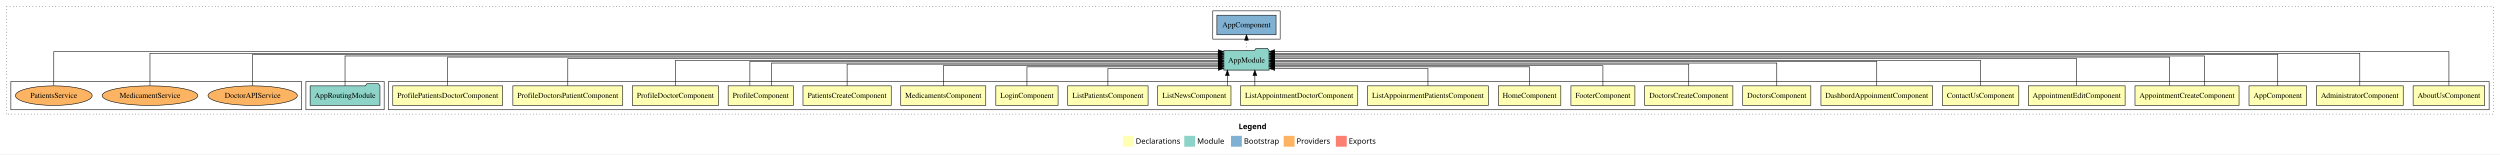
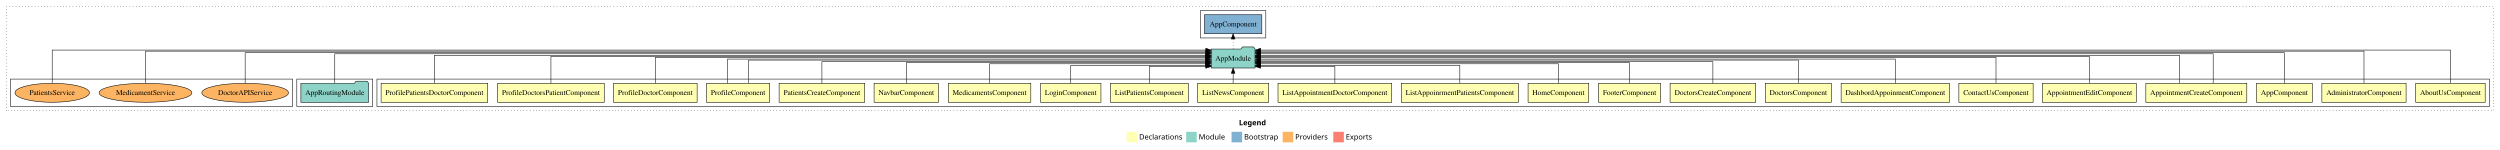
- <svg xmlns="http://www.w3.org/2000/svg" width="4601pt" height="284pt" viewBox="0.00 0.00 4601.00 284.00">
+ <svg xmlns="http://www.w3.org/2000/svg" width="4742pt" height="284pt" viewBox="0.00 0.00 4742.00 284.00">
  <g id="graph0" class="graph" transform="scale(1 1) rotate(0) translate(4 280)">
-     <polygon fill="white" stroke="transparent" points="-4,4 -4,-280 4597,-280 4597,4 -4,4" />
-     <text text-anchor="start" x="2275.51" y="-42.4" font-family="sans-serif" font-weight="bold" font-size="14.00">Legend</text>
-     <polygon fill="#ffffb3" stroke="transparent" points="2062.5,-10 2062.5,-30 2082.5,-30 2082.5,-10 2062.5,-10" />
-     <text text-anchor="start" x="2086.13" y="-15.4" font-family="sans-serif" font-size="14.00">  Declarations</text>
-     <polygon fill="#8dd3c7" stroke="transparent" points="2175.5,-10 2175.5,-30 2195.5,-30 2195.5,-10 2175.5,-10" />
-     <text text-anchor="start" x="2199.23" y="-15.4" font-family="sans-serif" font-size="14.00">  Module</text>
-     <polygon fill="#80b1d3" stroke="transparent" points="2261.5,-10 2261.5,-30 2281.5,-30 2281.5,-10 2261.5,-10" />
-     <text text-anchor="start" x="2285.28" y="-15.4" font-family="sans-serif" font-size="14.00">  Bootstrap</text>
-     <polygon fill="#fdb462" stroke="transparent" points="2358.5,-10 2358.5,-30 2378.5,-30 2378.5,-10 2358.5,-10" />
-     <text text-anchor="start" x="2382.17" y="-15.4" font-family="sans-serif" font-size="14.00">  Providers</text>
-     <polygon fill="#fb8072" stroke="transparent" points="2454.5,-10 2454.5,-30 2474.5,-30 2474.5,-10 2454.5,-10" />
-     <text text-anchor="start" x="2478.23" y="-15.4" font-family="sans-serif" font-size="14.00">  Exports</text>
+     <polygon fill="white" stroke="transparent" points="-4,4 -4,-280 4738,-280 4738,4 -4,4" />
+     <text text-anchor="start" x="2346.01" y="-42.4" font-family="sans-serif" font-weight="bold" font-size="14.00">Legend</text>
+     <polygon fill="#ffffb3" stroke="transparent" points="2133,-10 2133,-30 2153,-30 2153,-10 2133,-10" />
+     <text text-anchor="start" x="2156.63" y="-15.4" font-family="sans-serif" font-size="14.00">  Declarations</text>
+     <polygon fill="#8dd3c7" stroke="transparent" points="2246,-10 2246,-30 2266,-30 2266,-10 2246,-10" />
+     <text text-anchor="start" x="2269.73" y="-15.4" font-family="sans-serif" font-size="14.00">  Module</text>
+     <polygon fill="#80b1d3" stroke="transparent" points="2332,-10 2332,-30 2352,-30 2352,-10 2332,-10" />
+     <text text-anchor="start" x="2355.78" y="-15.4" font-family="sans-serif" font-size="14.00">  Bootstrap</text>
+     <polygon fill="#fdb462" stroke="transparent" points="2429,-10 2429,-30 2449,-30 2449,-10 2429,-10" />
+     <text text-anchor="start" x="2452.67" y="-15.4" font-family="sans-serif" font-size="14.00">  Providers</text>
+     <polygon fill="#fb8072" stroke="transparent" points="2525,-10 2525,-30 2545,-30 2545,-10 2525,-10" />
+     <text text-anchor="start" x="2548.73" y="-15.4" font-family="sans-serif" font-size="14.00">  Exports</text>
    <g id="clust1" class="cluster">
-       <polygon fill="none" stroke="black" stroke-dasharray="1,5" points="8,-70 8,-268 4585,-268 4585,-70 8,-70" />
+       <polygon fill="none" stroke="black" stroke-dasharray="1,5" points="8,-70 8,-268 4726,-268 4726,-70 8,-70" />
    </g>
    <g id="clust2" class="cluster">
-       <polygon fill="none" stroke="black" points="711,-78 711,-130 4577,-130 4577,-78 711,-78" />
-     </g>
-     <g id="clust25" class="cluster">
+       <polygon fill="none" stroke="black" points="711,-78 711,-130 4718,-130 4718,-78 711,-78" />
+     </g>
+     <g id="clust26" class="cluster">
      <polygon fill="none" stroke="black" points="559,-78 559,-130 703,-130 703,-78 559,-78" />
    </g>
-     <g id="clust27" class="cluster">
-       <polygon fill="none" stroke="black" points="2228,-208 2228,-260 2352,-260 2352,-208 2228,-208" />
-     </g>
    <g id="clust28" class="cluster">
+       <polygon fill="none" stroke="black" points="2273,-208 2273,-260 2397,-260 2397,-208 2273,-208" />
+     </g>
+     <g id="clust29" class="cluster">
      <polygon fill="none" stroke="black" points="16,-78 16,-130 551,-130 551,-78 16,-78" />
    </g>
    <g id="node1" class="node">
-       <polygon fill="#ffffb3" stroke="black" points="4568.88,-122 4437.12,-122 4437.12,-86 4568.88,-86 4568.88,-122" />
-       <text text-anchor="middle" x="4503" y="-99.8" font-family="Times,serif" font-size="14.00">AboutUsComponent</text>
-     </g>
-     <g id="node23" class="node">
-       <polygon fill="#8dd3c7" stroke="black" points="2331.66,-187 2328.66,-191 2307.66,-191 2304.66,-187 2248.34,-187 2248.34,-151 2331.66,-151 2331.66,-187" />
-       <text text-anchor="middle" x="2290" y="-164.8" font-family="Times,serif" font-size="14.00">AppModule</text>
+       <polygon fill="#ffffb3" stroke="black" points="4709.88,-122 4578.12,-122 4578.12,-86 4709.88,-86 4709.88,-122" />
+       <text text-anchor="middle" x="4644" y="-99.8" font-family="Times,serif" font-size="14.00">AboutUsComponent</text>
+     </g>
+     <g id="node24" class="node">
+       <polygon fill="#8dd3c7" stroke="black" points="2376.66,-187 2373.66,-191 2352.66,-191 2349.66,-187 2293.34,-187 2293.34,-151 2376.66,-151 2376.66,-187" />
+       <text text-anchor="middle" x="2335" y="-164.8" font-family="Times,serif" font-size="14.00">AppModule</text>
    </g>
    <g id="edge1" class="edge">
-       <path fill="none" stroke="black" d="M4503,-122.38C4503,-146.28 4503,-185 4503,-185 4503,-185 2341.74,-185 2341.74,-185" />
-       <polygon fill="black" stroke="black" points="2341.74,-181.5 2331.74,-185 2341.74,-188.5 2341.74,-181.5" />
+       <path fill="none" stroke="black" d="M4644,-122.38C4644,-146.28 4644,-185 4644,-185 4644,-185 2387.05,-185 2387.05,-185" />
+       <polygon fill="black" stroke="black" points="2387.05,-181.5 2377.05,-185 2387.05,-188.5 2387.05,-181.5" />
    </g>
    <g id="node2" class="node">
-       <polygon fill="#ffffb3" stroke="black" points="4418.87,-122 4259.13,-122 4259.13,-86 4418.87,-86 4418.87,-122" />
-       <text text-anchor="middle" x="4339" y="-99.8" font-family="Times,serif" font-size="14.00">AdministratorComponent</text>
+       <polygon fill="#ffffb3" stroke="black" points="4559.87,-122 4400.13,-122 4400.13,-86 4559.87,-86 4559.87,-122" />
+       <text text-anchor="middle" x="4480" y="-99.8" font-family="Times,serif" font-size="14.00">AdministratorComponent</text>
    </g>
    <g id="edge2" class="edge">
-       <path fill="none" stroke="black" d="M4339,-122.09C4339,-145.13 4339,-182 4339,-182 4339,-182 2341.86,-182 2341.86,-182" />
-       <polygon fill="black" stroke="black" points="2341.86,-178.5 2331.86,-182 2341.86,-185.5 2341.86,-178.5" />
+       <path fill="none" stroke="black" d="M4480,-122.32C4480,-145.66 4480,-183 4480,-183 4480,-183 2386.89,-183 2386.89,-183" />
+       <polygon fill="black" stroke="black" points="2386.89,-179.5 2376.89,-183 2386.89,-186.5 2386.89,-179.5" />
    </g>
    <g id="node3" class="node">
-       <polygon fill="#ffffb3" stroke="black" points="4240.94,-122 4135.06,-122 4135.06,-86 4240.94,-86 4240.94,-122" />
-       <text text-anchor="middle" x="4188" y="-99.8" font-family="Times,serif" font-size="14.00">AppComponent</text>
+       <polygon fill="#ffffb3" stroke="black" points="4381.94,-122 4276.06,-122 4276.06,-86 4381.94,-86 4381.94,-122" />
+       <text text-anchor="middle" x="4329" y="-99.8" font-family="Times,serif" font-size="14.00">AppComponent</text>
    </g>
    <g id="edge3" class="edge">
-       <path fill="none" stroke="black" d="M4188,-122.01C4188,-144.49 4188,-180 4188,-180 4188,-180 2341.85,-180 2341.85,-180" />
-       <polygon fill="black" stroke="black" points="2341.85,-176.5 2331.85,-180 2341.85,-183.5 2341.85,-176.5" />
+       <path fill="none" stroke="black" d="M4329,-122.01C4329,-144.49 4329,-180 4329,-180 4329,-180 2387.11,-180 2387.11,-180" />
+       <polygon fill="black" stroke="black" points="2387.11,-176.5 2377.11,-180 2387.11,-183.5 2387.11,-176.5" />
    </g>
    <g id="node4" class="node">
-       <polygon fill="#ffffb3" stroke="black" points="4116.75,-122 3925.25,-122 3925.25,-86 4116.75,-86 4116.75,-122" />
-       <text text-anchor="middle" x="4021" y="-99.8" font-family="Times,serif" font-size="14.00">AppointmentCreateComponent</text>
+       <polygon fill="#ffffb3" stroke="black" points="4257.75,-122 4066.25,-122 4066.25,-86 4257.75,-86 4257.75,-122" />
+       <text text-anchor="middle" x="4162" y="-99.8" font-family="Times,serif" font-size="14.00">AppointmentCreateComponent</text>
    </g>
    <g id="edge4" class="edge">
-       <path fill="none" stroke="black" d="M3989.04,-122.28C3989.04,-143.32 3989.04,-175 3989.04,-175 3989.04,-175 2342,-175 2342,-175" />
-       <polygon fill="black" stroke="black" points="2342,-171.5 2332,-175 2342,-178.5 2342,-171.5" />
+       <path fill="none" stroke="black" d="M4130.04,-122.28C4130.04,-143.32 4130.04,-175 4130.04,-175 4130.04,-175 2386.73,-175 2386.73,-175" />
+       <polygon fill="black" stroke="black" points="2386.73,-171.5 2376.73,-175 2386.73,-178.5 2386.73,-171.5" />
    </g>
    <g id="edge5" class="edge">
-       <path fill="none" stroke="black" d="M4052.96,-122.04C4052.96,-143.66 4052.96,-177 4052.96,-177 4052.96,-177 2341.84,-177 2341.84,-177" />
-       <polygon fill="black" stroke="black" points="2341.84,-173.5 2331.84,-177 2341.84,-180.5 2341.84,-173.5" />
+       <path fill="none" stroke="black" d="M4193.96,-122.29C4193.96,-144.21 4193.96,-178 4193.96,-178 4193.96,-178 2386.88,-178 2386.88,-178" />
+       <polygon fill="black" stroke="black" points="2386.88,-174.5 2376.88,-178 2386.88,-181.5 2386.88,-174.5" />
    </g>
    <g id="node5" class="node">
-       <polygon fill="#ffffb3" stroke="black" points="3907.05,-122 3728.95,-122 3728.95,-86 3907.05,-86 3907.05,-122" />
-       <text text-anchor="middle" x="3818" y="-99.8" font-family="Times,serif" font-size="14.00">AppointmentEditComponent</text>
+       <polygon fill="#ffffb3" stroke="black" points="4048.05,-122 3869.95,-122 3869.95,-86 4048.05,-86 4048.05,-122" />
+       <text text-anchor="middle" x="3959" y="-99.8" font-family="Times,serif" font-size="14.00">AppointmentEditComponent</text>
    </g>
    <g id="edge6" class="edge">
-       <path fill="none" stroke="black" d="M3818,-122.22C3818,-142.37 3818,-172 3818,-172 3818,-172 2341.66,-172 2341.66,-172" />
-       <polygon fill="black" stroke="black" points="2341.66,-168.5 2331.66,-172 2341.66,-175.5 2341.66,-168.5" />
+       <path fill="none" stroke="black" d="M3959,-122.13C3959,-142.57 3959,-173 3959,-173 3959,-173 2386.78,-173 2386.78,-173" />
+       <polygon fill="black" stroke="black" points="2386.78,-169.5 2376.78,-173 2386.78,-176.5 2386.78,-169.5" />
    </g>
    <g id="node6" class="node">
-       <polygon fill="#ffffb3" stroke="black" points="3711.43,-122 3570.57,-122 3570.57,-86 3711.43,-86 3711.43,-122" />
-       <text text-anchor="middle" x="3641" y="-99.8" font-family="Times,serif" font-size="14.00">ContactUsComponent</text>
+       <polygon fill="#ffffb3" stroke="black" points="3852.43,-122 3711.57,-122 3711.57,-86 3852.43,-86 3852.43,-122" />
+       <text text-anchor="middle" x="3782" y="-99.8" font-family="Times,serif" font-size="14.00">ContactUsComponent</text>
    </g>
    <g id="edge7" class="edge">
-       <path fill="none" stroke="black" d="M3641,-122.11C3641,-141.34 3641,-169 3641,-169 3641,-169 2341.91,-169 2341.91,-169" />
-       <polygon fill="black" stroke="black" points="2341.91,-165.5 2331.91,-169 2341.91,-172.5 2341.91,-165.5" />
+       <path fill="none" stroke="black" d="M3782,-122.31C3782,-142.15 3782,-171 3782,-171 3782,-171 2386.75,-171 2386.75,-171" />
+       <polygon fill="black" stroke="black" points="2386.75,-167.5 2376.75,-171 2386.75,-174.5 2386.75,-167.5" />
    </g>
    <g id="node7" class="node">
-       <polygon fill="#ffffb3" stroke="black" points="3552.75,-122 3347.25,-122 3347.25,-86 3552.75,-86 3552.75,-122" />
-       <text text-anchor="middle" x="3450" y="-99.8" font-family="Times,serif" font-size="14.00">DashbordAppoinmentComponent</text>
+       <polygon fill="#ffffb3" stroke="black" points="3693.75,-122 3488.25,-122 3488.25,-86 3693.75,-86 3693.75,-122" />
+       <text text-anchor="middle" x="3591" y="-99.8" font-family="Times,serif" font-size="14.00">DashbordAppoinmentComponent</text>
    </g>
    <g id="edge8" class="edge">
-       <path fill="none" stroke="black" d="M3450,-122.22C3450,-140.83 3450,-167 3450,-167 3450,-167 2341.97,-167 2341.97,-167" />
-       <polygon fill="black" stroke="black" points="2341.97,-163.5 2331.97,-167 2341.97,-170.5 2341.97,-163.5" />
+       <path fill="none" stroke="black" d="M3591,-122.17C3591,-141.09 3591,-168 3591,-168 3591,-168 2386.79,-168 2386.79,-168" />
+       <polygon fill="black" stroke="black" points="2386.79,-164.5 2376.79,-168 2386.79,-171.5 2386.79,-164.5" />
    </g>
    <g id="node8" class="node">
-       <polygon fill="#ffffb3" stroke="black" points="3328.65,-122 3203.35,-122 3203.35,-86 3328.65,-86 3328.65,-122" />
-       <text text-anchor="middle" x="3266" y="-99.8" font-family="Times,serif" font-size="14.00">DoctorsComponent</text>
+       <polygon fill="#ffffb3" stroke="black" points="3469.65,-122 3344.35,-122 3344.35,-86 3469.65,-86 3469.65,-122" />
+       <text text-anchor="middle" x="3407" y="-99.8" font-family="Times,serif" font-size="14.00">DoctorsComponent</text>
    </g>
    <g id="edge9" class="edge">
-       <path fill="none" stroke="black" d="M3266,-122C3266,-139.68 3266,-164 3266,-164 3266,-164 2341.94,-164 2341.94,-164" />
-       <polygon fill="black" stroke="black" points="2341.94,-160.5 2331.94,-164 2341.94,-167.5 2341.94,-160.5" />
+       <path fill="none" stroke="black" d="M3407,-122.27C3407,-140.56 3407,-166 3407,-166 3407,-166 2386.69,-166 2386.69,-166" />
+       <polygon fill="black" stroke="black" points="2386.69,-162.5 2376.69,-166 2386.69,-169.5 2386.69,-162.5" />
    </g>
    <g id="node9" class="node">
-       <polygon fill="#ffffb3" stroke="black" points="3185.18,-122 3022.82,-122 3022.82,-86 3185.18,-86 3185.18,-122" />
-       <text text-anchor="middle" x="3104" y="-99.8" font-family="Times,serif" font-size="14.00">DoctorsCreateComponent</text>
+       <polygon fill="#ffffb3" stroke="black" points="3326.18,-122 3163.82,-122 3163.82,-86 3326.18,-86 3326.18,-122" />
+       <text text-anchor="middle" x="3245" y="-99.8" font-family="Times,serif" font-size="14.00">DoctorsCreateComponent</text>
    </g>
    <g id="edge10" class="edge">
-       <path fill="none" stroke="black" d="M3104,-122.03C3104,-139.06 3104,-162 3104,-162 3104,-162 2341.77,-162 2341.77,-162" />
-       <polygon fill="black" stroke="black" points="2341.77,-158.5 2331.77,-162 2341.77,-165.5 2341.77,-158.5" />
+       <path fill="none" stroke="black" d="M3245,-122.02C3245,-139.37 3245,-163 3245,-163 3245,-163 2386.77,-163 2386.77,-163" />
+       <polygon fill="black" stroke="black" points="2386.77,-159.5 2376.77,-163 2386.77,-166.5 2386.77,-159.5" />
    </g>
    <g id="node10" class="node">
-       <polygon fill="#ffffb3" stroke="black" points="3004.88,-122 2887.12,-122 2887.12,-86 3004.88,-86 3004.88,-122" />
-       <text text-anchor="middle" x="2946" y="-99.8" font-family="Times,serif" font-size="14.00">FooterComponent</text>
+       <polygon fill="#ffffb3" stroke="black" points="3145.88,-122 3028.12,-122 3028.12,-86 3145.88,-86 3145.88,-122" />
+       <text text-anchor="middle" x="3087" y="-99.8" font-family="Times,serif" font-size="14.00">FooterComponent</text>
    </g>
    <g id="edge11" class="edge">
-       <path fill="none" stroke="black" d="M2946,-122.01C2946,-138.05 2946,-159 2946,-159 2946,-159 2341.78,-159 2341.78,-159" />
-       <polygon fill="black" stroke="black" points="2341.78,-155.5 2331.78,-159 2341.78,-162.5 2341.78,-155.5" />
+       <path fill="none" stroke="black" d="M3087,-122.04C3087,-138.73 3087,-161 3087,-161 3087,-161 2386.77,-161 2386.77,-161" />
+       <polygon fill="black" stroke="black" points="2386.77,-157.5 2376.77,-161 2386.77,-164.5 2386.77,-157.5" />
    </g>
    <g id="node11" class="node">
-       <polygon fill="#ffffb3" stroke="black" points="2868.55,-122 2753.45,-122 2753.45,-86 2868.55,-86 2868.55,-122" />
-       <text text-anchor="middle" x="2811" y="-99.8" font-family="Times,serif" font-size="14.00">HomeComponent</text>
+       <polygon fill="#ffffb3" stroke="black" points="3009.55,-122 2894.45,-122 2894.45,-86 3009.55,-86 3009.55,-122" />
+       <text text-anchor="middle" x="2952" y="-99.8" font-family="Times,serif" font-size="14.00">HomeComponent</text>
    </g>
    <g id="edge12" class="edge">
-       <path fill="none" stroke="black" d="M2811,-122.24C2811,-137.57 2811,-157 2811,-157 2811,-157 2341.75,-157 2341.75,-157" />
-       <polygon fill="black" stroke="black" points="2341.75,-153.5 2331.75,-157 2341.75,-160.5 2341.75,-153.5" />
+       <path fill="none" stroke="black" d="M2952,-122.01C2952,-138.05 2952,-159 2952,-159 2952,-159 2386.92,-159 2386.92,-159" />
+       <polygon fill="black" stroke="black" points="2386.92,-155.5 2376.92,-159 2386.92,-162.5 2386.92,-155.5" />
    </g>
    <g id="node12" class="node">
-       <polygon fill="#ffffb3" stroke="black" points="2735.09,-122 2512.91,-122 2512.91,-86 2735.09,-86 2735.09,-122" />
-       <text text-anchor="middle" x="2624" y="-99.8" font-family="Times,serif" font-size="14.00">ListAppoinrmentPatientsComponent</text>
+       <polygon fill="#ffffb3" stroke="black" points="2876.09,-122 2653.91,-122 2653.91,-86 2876.09,-86 2876.09,-122" />
+       <text text-anchor="middle" x="2765" y="-99.8" font-family="Times,serif" font-size="14.00">ListAppoinrmentPatientsComponent</text>
    </g>
    <g id="edge13" class="edge">
-       <path fill="none" stroke="black" d="M2624,-122.05C2624,-136.37 2624,-154 2624,-154 2624,-154 2341.96,-154 2341.96,-154" />
-       <polygon fill="black" stroke="black" points="2341.96,-150.5 2331.96,-154 2341.96,-157.5 2341.96,-150.5" />
+       <path fill="none" stroke="black" d="M2765,-122.19C2765,-137.18 2765,-156 2765,-156 2765,-156 2387.01,-156 2387.01,-156" />
+       <polygon fill="black" stroke="black" points="2387.01,-152.5 2377.01,-156 2387.01,-159.5 2387.01,-152.5" />
    </g>
    <g id="node13" class="node">
-       <polygon fill="#ffffb3" stroke="black" points="2494.87,-122 2279.13,-122 2279.13,-86 2494.87,-86 2494.87,-122" />
-       <text text-anchor="middle" x="2387" y="-99.8" font-family="Times,serif" font-size="14.00">ListAppointmentDoctorComponent</text>
+       <polygon fill="#ffffb3" stroke="black" points="2635.87,-122 2420.13,-122 2420.13,-86 2635.87,-86 2635.87,-122" />
+       <text text-anchor="middle" x="2528" y="-99.8" font-family="Times,serif" font-size="14.00">ListAppointmentDoctorComponent</text>
    </g>
    <g id="edge14" class="edge">
-       <path fill="none" stroke="black" d="M2305.45,-122.11C2305.45,-122.11 2305.45,-140.99 2305.45,-140.99" />
-       <polygon fill="black" stroke="black" points="2301.95,-140.99 2305.45,-150.99 2308.95,-140.99 2301.95,-140.99" />
+       <path fill="none" stroke="black" d="M2528,-122.05C2528,-136.37 2528,-154 2528,-154 2528,-154 2386.88,-154 2386.88,-154" />
+       <polygon fill="black" stroke="black" points="2386.88,-150.5 2376.88,-154 2386.88,-157.5 2386.88,-150.5" />
    </g>
    <g id="node14" class="node">
-       <polygon fill="#ffffb3" stroke="black" points="2261.48,-122 2126.52,-122 2126.52,-86 2261.48,-86 2261.48,-122" />
-       <text text-anchor="middle" x="2194" y="-99.8" font-family="Times,serif" font-size="14.00">ListNewsComponent</text>
+       <polygon fill="#ffffb3" stroke="black" points="2402.48,-122 2267.52,-122 2267.52,-86 2402.48,-86 2402.48,-122" />
+       <text text-anchor="middle" x="2335" y="-99.8" font-family="Times,serif" font-size="14.00">ListNewsComponent</text>
    </g>
    <g id="edge15" class="edge">
-       <path fill="none" stroke="black" d="M2254.83,-122.11C2254.83,-122.11 2254.83,-140.99 2254.83,-140.99" />
-       <polygon fill="black" stroke="black" points="2251.33,-140.99 2254.83,-150.99 2258.33,-140.99 2251.33,-140.99" />
+       <path fill="none" stroke="black" d="M2335,-122.11C2335,-122.11 2335,-140.99 2335,-140.99" />
+       <polygon fill="black" stroke="black" points="2331.5,-140.99 2335,-150.99 2338.5,-140.99 2331.5,-140.99" />
    </g>
    <g id="node15" class="node">
-       <polygon fill="#ffffb3" stroke="black" points="2108.94,-122 1961.06,-122 1961.06,-86 2108.94,-86 2108.94,-122" />
-       <text text-anchor="middle" x="2035" y="-99.8" font-family="Times,serif" font-size="14.00">ListPatientsComponent</text>
+       <polygon fill="#ffffb3" stroke="black" points="2249.94,-122 2102.06,-122 2102.06,-86 2249.94,-86 2249.94,-122" />
+       <text text-anchor="middle" x="2176" y="-99.8" font-family="Times,serif" font-size="14.00">ListPatientsComponent</text>
    </g>
    <g id="edge16" class="edge">
-       <path fill="none" stroke="black" d="M2035,-122.05C2035,-136.37 2035,-154 2035,-154 2035,-154 2238.18,-154 2238.18,-154" />
-       <polygon fill="black" stroke="black" points="2238.18,-157.5 2248.18,-154 2238.18,-150.5 2238.18,-157.5" />
+       <path fill="none" stroke="black" d="M2176,-122.05C2176,-136.37 2176,-154 2176,-154 2176,-154 2283.22,-154 2283.22,-154" />
+       <polygon fill="black" stroke="black" points="2283.22,-157.5 2293.22,-154 2283.22,-150.5 2283.22,-157.5" />
    </g>
    <g id="node16" class="node">
-       <polygon fill="#ffffb3" stroke="black" points="1943.28,-122 1828.72,-122 1828.72,-86 1943.28,-86 1943.28,-122" />
-       <text text-anchor="middle" x="1886" y="-99.8" font-family="Times,serif" font-size="14.00">LoginComponent</text>
+       <polygon fill="#ffffb3" stroke="black" points="2084.28,-122 1969.72,-122 1969.72,-86 2084.28,-86 2084.28,-122" />
+       <text text-anchor="middle" x="2027" y="-99.8" font-family="Times,serif" font-size="14.00">LoginComponent</text>
    </g>
    <g id="edge17" class="edge">
-       <path fill="none" stroke="black" d="M1886,-122.24C1886,-137.57 1886,-157 1886,-157 1886,-157 2238.29,-157 2238.29,-157" />
-       <polygon fill="black" stroke="black" points="2238.29,-160.5 2248.29,-157 2238.29,-153.5 2238.29,-160.5" />
+       <path fill="none" stroke="black" d="M2027,-122.19C2027,-137.18 2027,-156 2027,-156 2027,-156 2283.14,-156 2283.14,-156" />
+       <polygon fill="black" stroke="black" points="2283.14,-159.5 2293.14,-156 2283.14,-152.5 2283.14,-159.5" />
    </g>
    <g id="node17" class="node">
-       <polygon fill="#ffffb3" stroke="black" points="1810.25,-122 1653.75,-122 1653.75,-86 1810.25,-86 1810.25,-122" />
-       <text text-anchor="middle" x="1732" y="-99.8" font-family="Times,serif" font-size="14.00">MedicamentsComponent</text>
+       <polygon fill="#ffffb3" stroke="black" points="1951.25,-122 1794.75,-122 1794.75,-86 1951.25,-86 1951.25,-122" />
+       <text text-anchor="middle" x="1873" y="-99.8" font-family="Times,serif" font-size="14.00">MedicamentsComponent</text>
    </g>
    <g id="edge18" class="edge">
-       <path fill="none" stroke="black" d="M1732,-122.01C1732,-138.05 1732,-159 1732,-159 1732,-159 2238.06,-159 2238.06,-159" />
-       <polygon fill="black" stroke="black" points="2238.06,-162.5 2248.06,-159 2238.06,-155.5 2238.06,-162.5" />
+       <path fill="none" stroke="black" d="M1873,-122.01C1873,-138.05 1873,-159 1873,-159 1873,-159 2283.19,-159 2283.19,-159" />
+       <polygon fill="black" stroke="black" points="2283.19,-162.5 2293.19,-159 2283.19,-155.5 2283.19,-162.5" />
    </g>
    <g id="node18" class="node">
+       <polygon fill="#ffffb3" stroke="black" points="1776.03,-122 1653.97,-122 1653.97,-86 1776.03,-86 1776.03,-122" />
+       <text text-anchor="middle" x="1715" y="-99.8" font-family="Times,serif" font-size="14.00">NavbarComponent</text>
+     </g>
+     <g id="edge19" class="edge">
+       <path fill="none" stroke="black" d="M1715,-122.04C1715,-138.73 1715,-161 1715,-161 1715,-161 2282.87,-161 2282.87,-161" />
+       <polygon fill="black" stroke="black" points="2282.87,-164.5 2292.87,-161 2282.87,-157.5 2282.87,-164.5" />
+     </g>
+     <g id="node19" class="node">
      <polygon fill="#ffffb3" stroke="black" points="1636.19,-122 1473.81,-122 1473.81,-86 1636.19,-86 1636.19,-122" />
      <text text-anchor="middle" x="1555" y="-99.8" font-family="Times,serif" font-size="14.00">PatientsCreateComponent</text>
    </g>
-     <g id="edge19" class="edge">
-       <path fill="none" stroke="black" d="M1555,-122.03C1555,-139.06 1555,-162 1555,-162 1555,-162 2238.11,-162 2238.11,-162" />
-       <polygon fill="black" stroke="black" points="2238.11,-165.5 2248.11,-162 2238.11,-158.5 2238.11,-165.5" />
-     </g>
-     <g id="node19" class="node">
+     <g id="edge20" class="edge">
+       <path fill="none" stroke="black" d="M1555,-122.02C1555,-139.37 1555,-163 1555,-163 1555,-163 2283.34,-163 2283.34,-163" />
+       <polygon fill="black" stroke="black" points="2283.34,-166.5 2293.34,-163 2283.34,-159.5 2283.34,-166.5" />
+     </g>
+     <g id="node20" class="node">
      <polygon fill="#ffffb3" stroke="black" points="1455.93,-122 1336.07,-122 1336.07,-86 1455.93,-86 1455.93,-122" />
      <text text-anchor="middle" x="1396" y="-99.8" font-family="Times,serif" font-size="14.00">ProfileComponent</text>
    </g>
-     <g id="edge20" class="edge">
-       <path fill="none" stroke="black" d="M1415.91,-122C1415.91,-139.68 1415.91,-164 1415.91,-164 1415.91,-164 2238.14,-164 2238.14,-164" />
-       <polygon fill="black" stroke="black" points="2238.14,-167.5 2248.14,-164 2238.14,-160.5 2238.14,-167.5" />
-     </g>
    <g id="edge21" class="edge">
-       <path fill="none" stroke="black" d="M1376.09,-122.22C1376.09,-140.83 1376.09,-167 1376.09,-167 1376.09,-167 2238.06,-167 2238.06,-167" />
-       <polygon fill="black" stroke="black" points="2238.06,-170.5 2248.06,-167 2238.06,-163.5 2238.06,-170.5" />
-     </g>
-     <g id="node20" class="node">
+       <path fill="none" stroke="black" d="M1415.91,-122.27C1415.91,-140.56 1415.91,-166 1415.91,-166 1415.91,-166 2283.12,-166 2283.12,-166" />
+       <polygon fill="black" stroke="black" points="2283.12,-169.5 2293.12,-166 2283.12,-162.5 2283.12,-169.5" />
+     </g>
+     <g id="edge22" class="edge">
+       <path fill="none" stroke="black" d="M1376.09,-122.17C1376.09,-141.09 1376.09,-168 1376.09,-168 1376.09,-168 2283.18,-168 2283.18,-168" />
+       <polygon fill="black" stroke="black" points="2283.18,-171.5 2293.18,-168 2283.18,-164.5 2283.18,-171.5" />
+     </g>
+     <g id="node21" class="node">
      <polygon fill="#ffffb3" stroke="black" points="1318.3,-122 1159.7,-122 1159.7,-86 1318.3,-86 1318.3,-122" />
      <text text-anchor="middle" x="1239" y="-99.8" font-family="Times,serif" font-size="14.00">ProfileDoctorComponent</text>
    </g>
-     <g id="edge22" class="edge">
-       <path fill="none" stroke="black" d="M1239,-122.11C1239,-141.34 1239,-169 1239,-169 1239,-169 2238.15,-169 2238.15,-169" />
-       <polygon fill="black" stroke="black" points="2238.15,-172.5 2248.15,-169 2238.15,-165.5 2238.15,-172.5" />
-     </g>
-     <g id="node21" class="node">
+     <g id="edge23" class="edge">
+       <path fill="none" stroke="black" d="M1239,-122.31C1239,-142.15 1239,-171 1239,-171 1239,-171 2283.04,-171 2283.04,-171" />
+       <polygon fill="black" stroke="black" points="2283.04,-174.5 2293.04,-171 2283.04,-167.5 2283.04,-174.5" />
+     </g>
+     <g id="node22" class="node">
      <polygon fill="#ffffb3" stroke="black" points="1142.13,-122 939.87,-122 939.87,-86 1142.13,-86 1142.13,-122" />
      <text text-anchor="middle" x="1041" y="-99.8" font-family="Times,serif" font-size="14.00">ProfileDoctorsPatientComponent</text>
    </g>
-     <g id="edge23" class="edge">
-       <path fill="none" stroke="black" d="M1041,-122.22C1041,-142.37 1041,-172 1041,-172 1041,-172 2238.09,-172 2238.09,-172" />
-       <polygon fill="black" stroke="black" points="2238.09,-175.5 2248.09,-172 2238.09,-168.5 2238.09,-175.5" />
-     </g>
-     <g id="node22" class="node">
+     <g id="edge24" class="edge">
+       <path fill="none" stroke="black" d="M1041,-122.13C1041,-142.57 1041,-173 1041,-173 1041,-173 2283.05,-173 2283.05,-173" />
+       <polygon fill="black" stroke="black" points="2283.05,-176.5 2293.05,-173 2283.05,-169.5 2283.05,-176.5" />
+     </g>
+     <g id="node23" class="node">
      <polygon fill="#ffffb3" stroke="black" points="921.13,-122 718.87,-122 718.87,-86 921.13,-86 921.13,-122" />
      <text text-anchor="middle" x="820" y="-99.8" font-family="Times,serif" font-size="14.00">ProfilePatientsDoctorComponent</text>
    </g>
-     <g id="edge24" class="edge">
-       <path fill="none" stroke="black" d="M820,-122.28C820,-143.32 820,-175 820,-175 820,-175 2237.98,-175 2237.98,-175" />
-       <polygon fill="black" stroke="black" points="2237.98,-178.5 2247.98,-175 2237.98,-171.5 2237.98,-178.5" />
+     <g id="edge25" class="edge">
+       <path fill="none" stroke="black" d="M820,-122.28C820,-143.32 820,-175 820,-175 820,-175 2283.3,-175 2283.3,-175" />
+       <polygon fill="black" stroke="black" points="2283.3,-178.5 2293.3,-175 2283.3,-171.5 2283.3,-178.5" />
+     </g>
+     <g id="node26" class="node">
+       <polygon fill="#80b1d3" stroke="black" points="2389.44,-252 2280.56,-252 2280.56,-216 2389.44,-216 2389.44,-252" />
+       <text text-anchor="middle" x="2335" y="-229.8" font-family="Times,serif" font-size="14.00">AppComponent </text>
+     </g>
+     <g id="edge27" class="edge">
+       <path fill="none" stroke="black" stroke-dasharray="1,5" d="M2335,-187.11C2335,-187.11 2335,-205.99 2335,-205.99" />
+       <polygon fill="black" stroke="black" points="2331.5,-205.99 2335,-215.99 2338.5,-205.99 2331.5,-205.99" />
    </g>
    <g id="node25" class="node">
-       <polygon fill="#80b1d3" stroke="black" points="2344.44,-252 2235.56,-252 2235.56,-216 2344.44,-216 2344.44,-252" />
-       <text text-anchor="middle" x="2290" y="-229.8" font-family="Times,serif" font-size="14.00">AppComponent </text>
-     </g>
-     <g id="edge26" class="edge">
-       <path fill="none" stroke="black" stroke-dasharray="1,5" d="M2290,-187.11C2290,-187.11 2290,-205.99 2290,-205.99" />
-       <polygon fill="black" stroke="black" points="2286.5,-205.99 2290,-215.99 2293.5,-205.99 2286.5,-205.99" />
-     </g>
-     <g id="node24" class="node">
      <polygon fill="#8dd3c7" stroke="black" points="695.27,-122 692.27,-126 671.27,-126 668.27,-122 566.73,-122 566.73,-86 695.27,-86 695.27,-122" />
      <text text-anchor="middle" x="631" y="-99.8" font-family="Times,serif" font-size="14.00">AppRoutingModule</text>
    </g>
-     <g id="edge25" class="edge">
-       <path fill="none" stroke="black" d="M631,-122.04C631,-143.66 631,-177 631,-177 631,-177 2238.16,-177 2238.16,-177" />
-       <polygon fill="black" stroke="black" points="2238.16,-180.5 2248.16,-177 2238.16,-173.5 2238.16,-180.5" />
-     </g>
-     <g id="node26" class="node">
+     <g id="edge26" class="edge">
+       <path fill="none" stroke="black" d="M631,-122.29C631,-144.21 631,-178 631,-178 631,-178 2283.3,-178 2283.3,-178" />
+       <polygon fill="black" stroke="black" points="2283.3,-181.5 2293.3,-178 2283.3,-174.5 2283.3,-181.5" />
+     </g>
+     <g id="node27" class="node">
      <ellipse fill="#fdb462" stroke="black" cx="461" cy="-104" rx="82.22" ry="18" />
      <text text-anchor="middle" x="461" y="-99.8" font-family="Times,serif" font-size="14.00">DoctorAPIService</text>
    </g>
-     <g id="edge27" class="edge">
-       <path fill="none" stroke="black" d="M461,-122.01C461,-144.49 461,-180 461,-180 461,-180 2237.92,-180 2237.92,-180" />
-       <polygon fill="black" stroke="black" points="2237.92,-183.5 2247.92,-180 2237.92,-176.5 2237.92,-183.5" />
-     </g>
-     <g id="node27" class="node">
+     <g id="edge28" class="edge">
+       <path fill="none" stroke="black" d="M461,-122.01C461,-144.49 461,-180 461,-180 461,-180 2283.23,-180 2283.23,-180" />
+       <polygon fill="black" stroke="black" points="2283.23,-183.5 2293.23,-180 2283.23,-176.5 2283.23,-183.5" />
+     </g>
+     <g id="node28" class="node">
      <ellipse fill="#fdb462" stroke="black" cx="272" cy="-104" rx="88.02" ry="18" />
      <text text-anchor="middle" x="272" y="-99.8" font-family="Times,serif" font-size="14.00">MedicamentService</text>
    </g>
-     <g id="edge28" class="edge">
-       <path fill="none" stroke="black" d="M272,-122.09C272,-145.13 272,-182 272,-182 272,-182 2238.31,-182 2238.31,-182" />
-       <polygon fill="black" stroke="black" points="2238.31,-185.5 2248.31,-182 2238.31,-178.5 2238.31,-185.5" />
-     </g>
-     <g id="node28" class="node">
+     <g id="edge29" class="edge">
+       <path fill="none" stroke="black" d="M272,-122.32C272,-145.66 272,-183 272,-183 272,-183 2283.32,-183 2283.32,-183" />
+       <polygon fill="black" stroke="black" points="2283.32,-186.5 2293.32,-183 2283.32,-179.5 2283.32,-186.5" />
+     </g>
+     <g id="node29" class="node">
      <ellipse fill="#fdb462" stroke="black" cx="95" cy="-104" rx="70.64" ry="18" />
      <text text-anchor="middle" x="95" y="-99.8" font-family="Times,serif" font-size="14.00">PatientsService</text>
    </g>
-     <g id="edge29" class="edge">
-       <path fill="none" stroke="black" d="M95,-122.38C95,-146.28 95,-185 95,-185 95,-185 2238.11,-185 2238.11,-185" />
-       <polygon fill="black" stroke="black" points="2238.11,-188.5 2248.11,-185 2238.11,-181.5 2238.11,-188.5" />
+     <g id="edge30" class="edge">
+       <path fill="none" stroke="black" d="M95,-122.38C95,-146.28 95,-185 95,-185 95,-185 2283.24,-185 2283.24,-185" />
+       <polygon fill="black" stroke="black" points="2283.24,-188.5 2293.24,-185 2283.24,-181.5 2283.24,-188.5" />
    </g>
  </g>
</svg>
